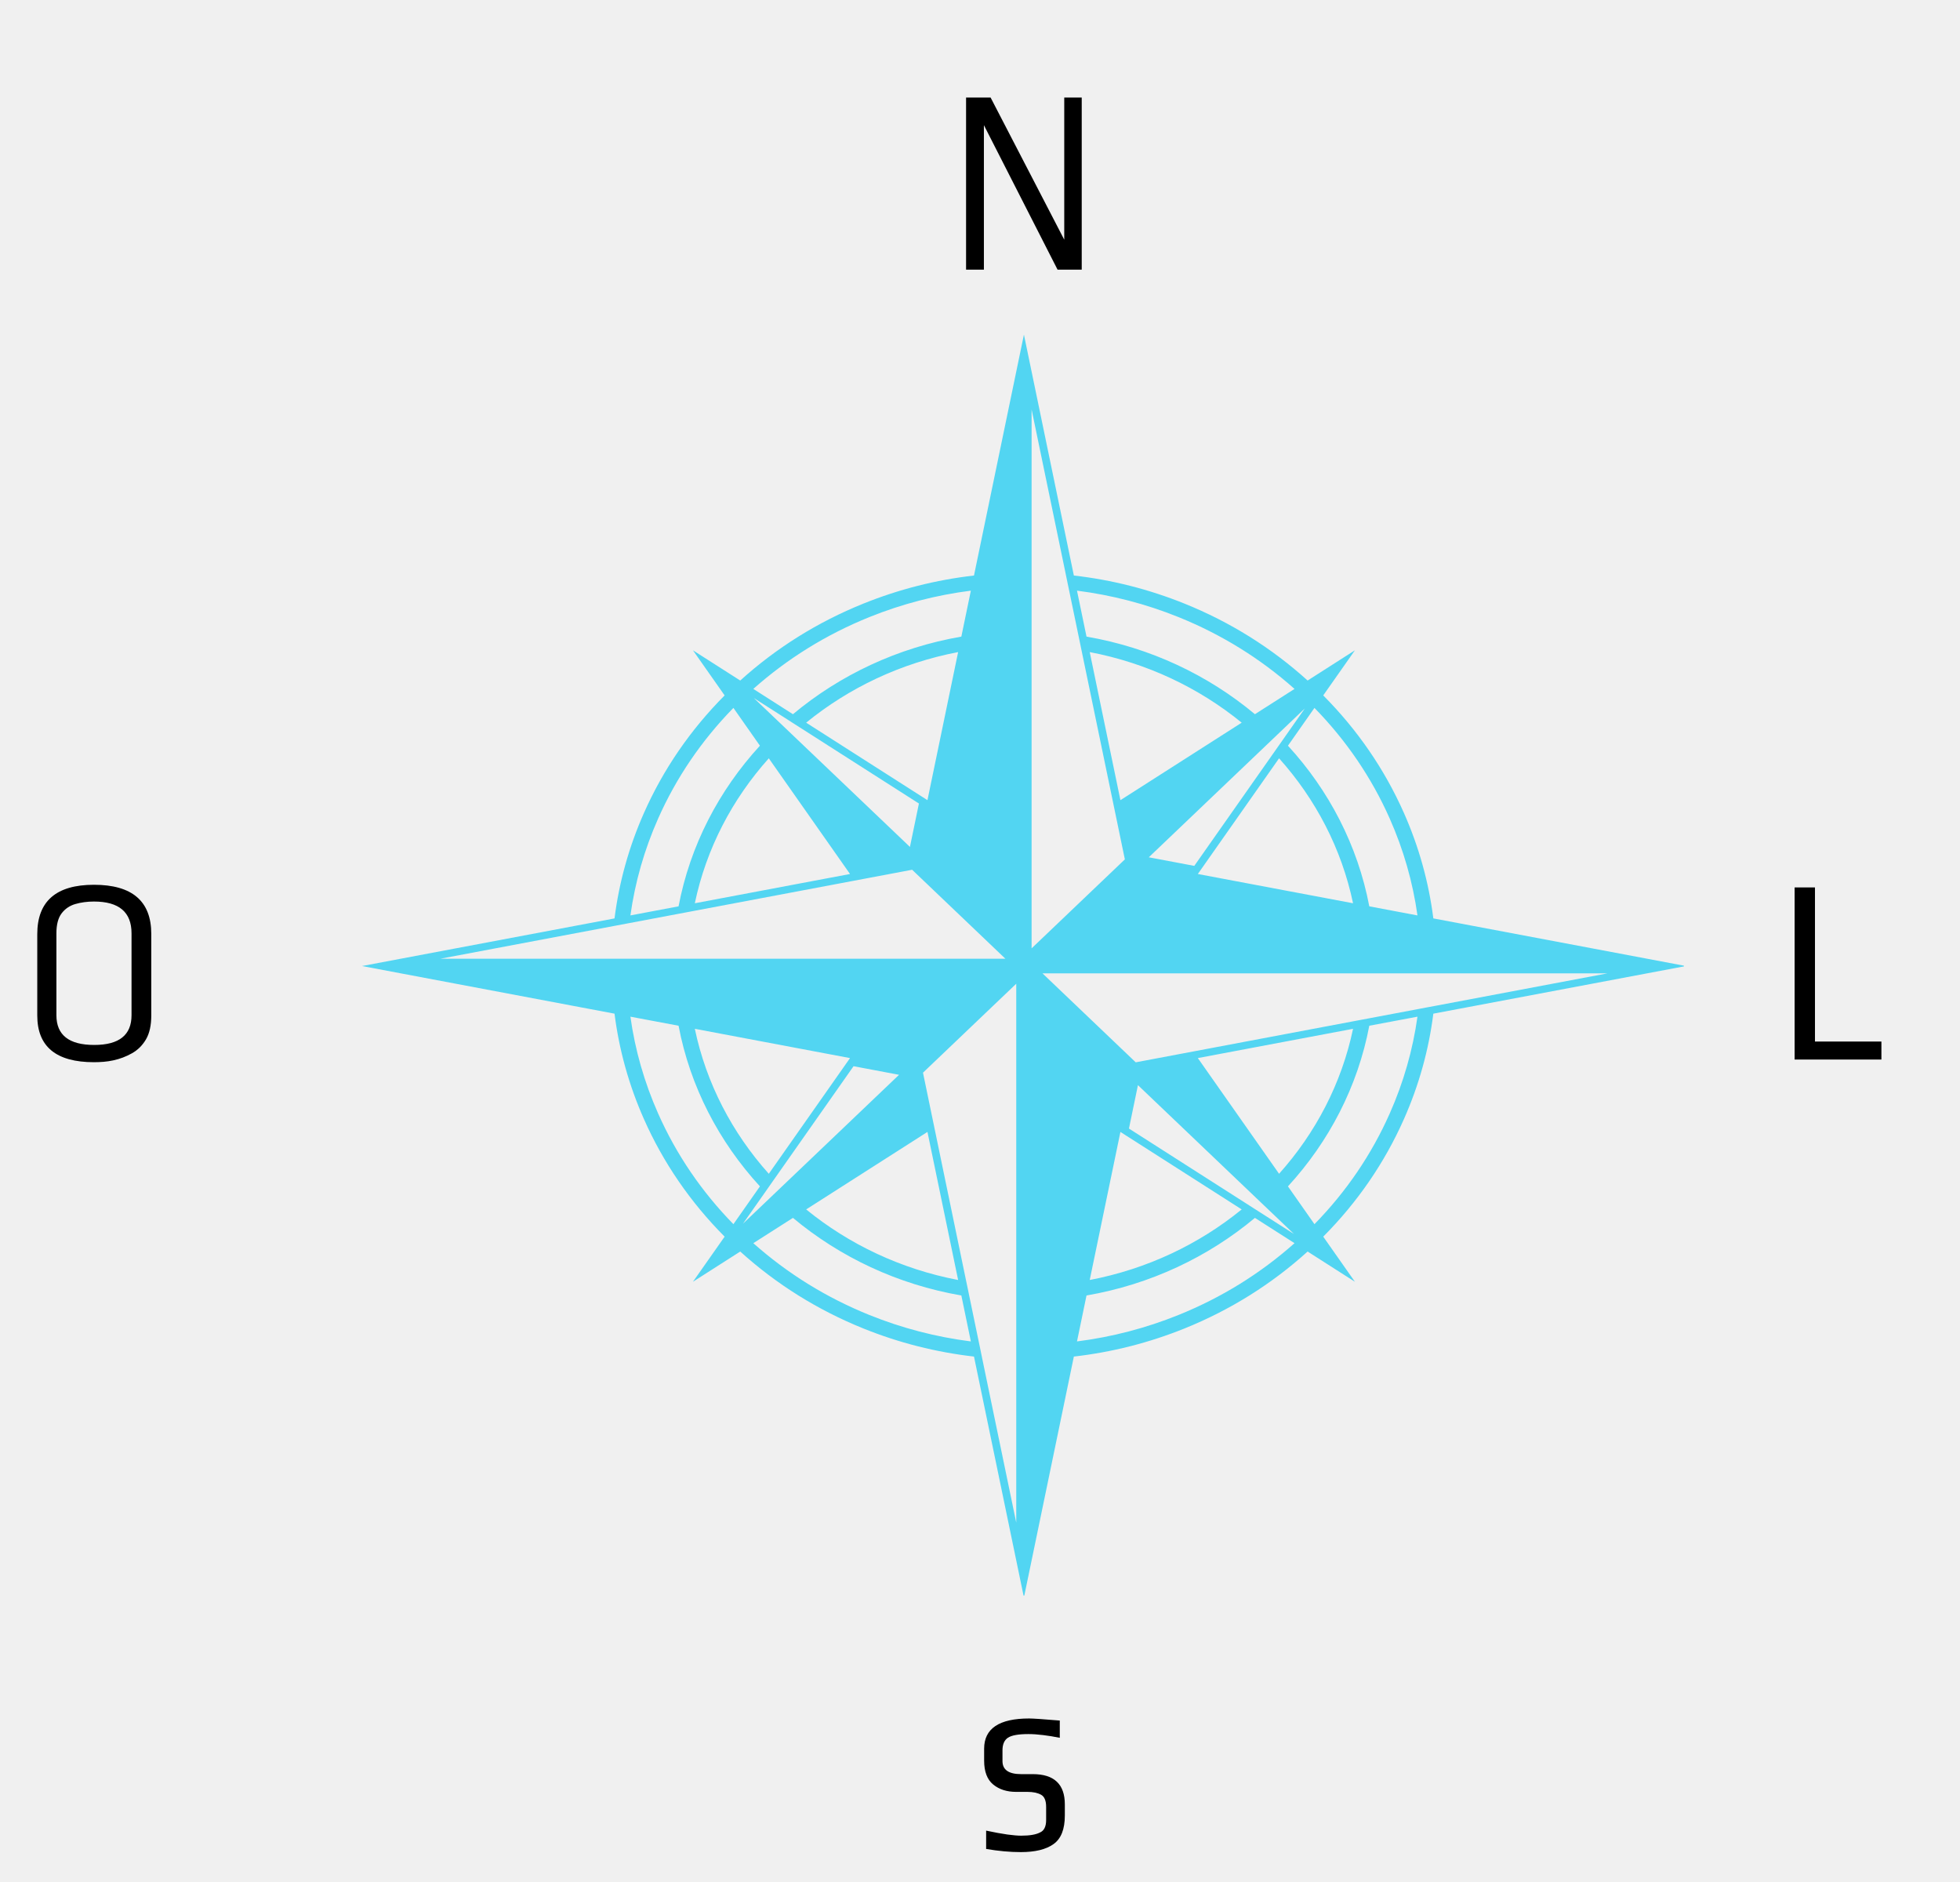
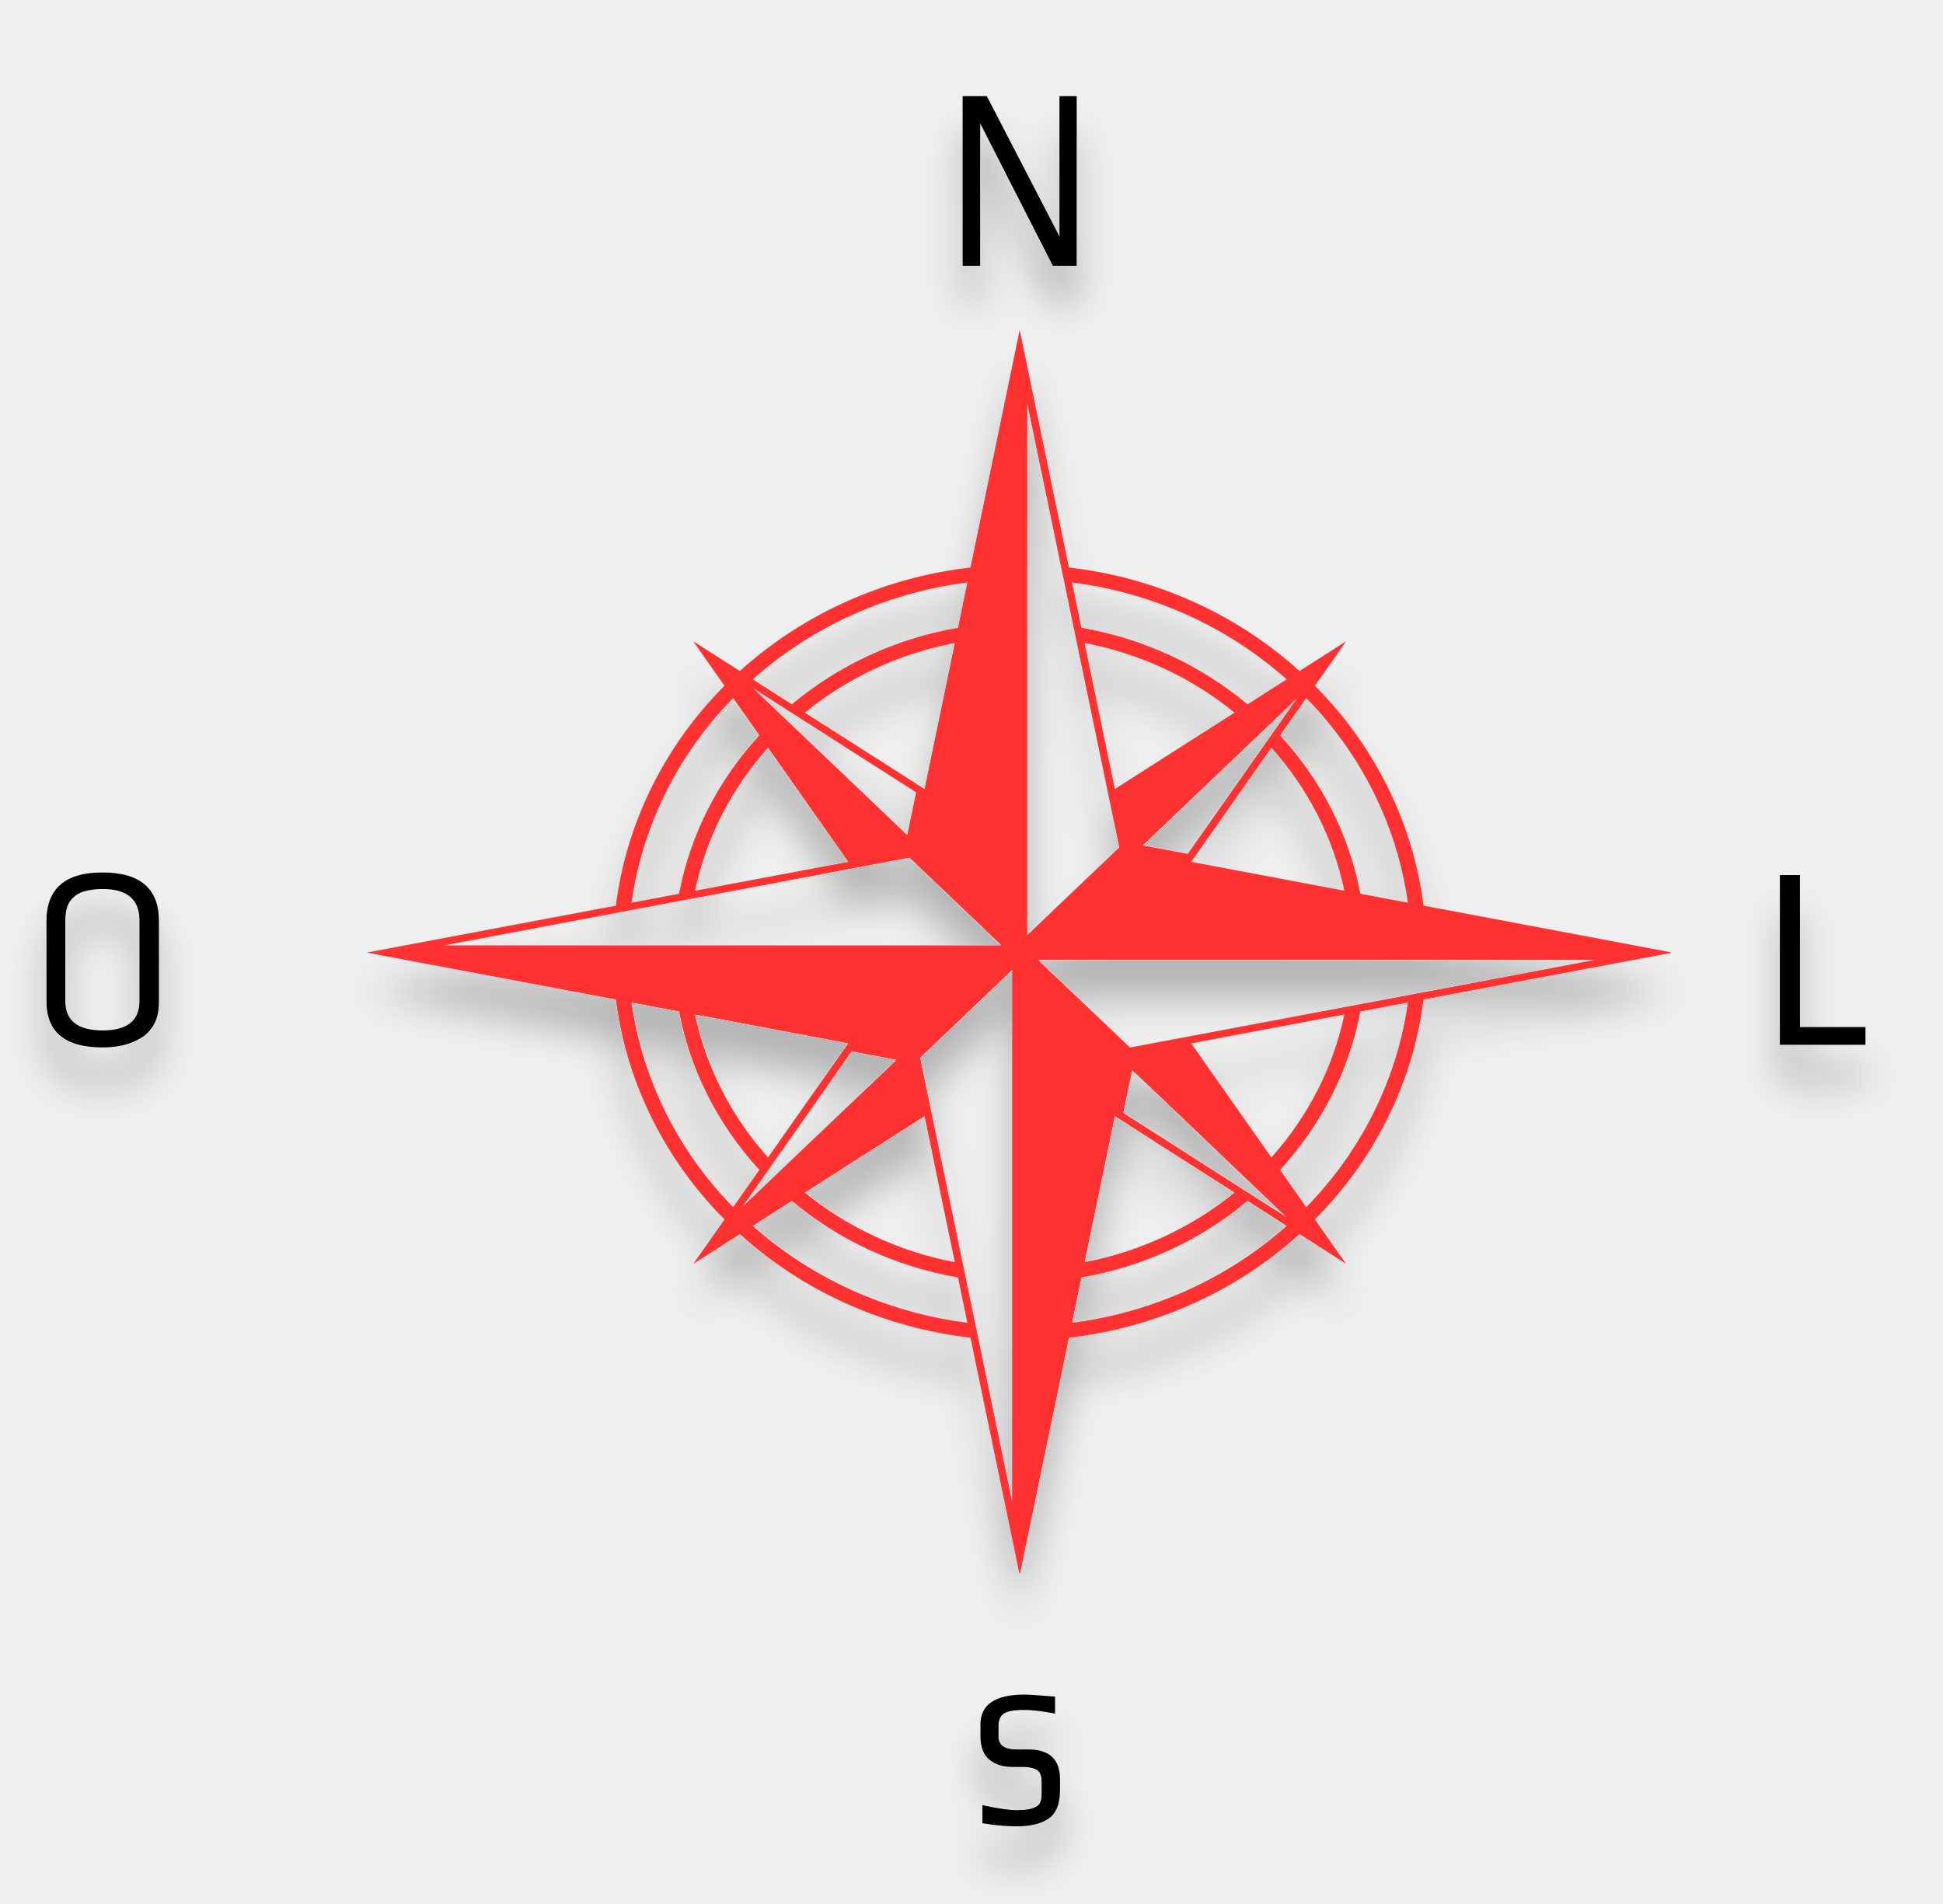
- <svg xmlns="http://www.w3.org/2000/svg" width="199" height="191" viewBox="0 0 199 191" fill="none">
-   <mask id="mask0_153_97" style="mask-type:luminance" maskUnits="userSpaceOnUse" x="36" y="33" width="135" height="129">
-     <path d="M36.752 33.965H170.969V161.968H36.752V33.965Z" fill="white" />
-   </mask>
-   <g mask="url(#mask0_153_97)">
-     <path d="M144.816 102.271L144.015 102.423L139.164 103.338L138.347 103.492L137.528 103.646L121.465 106.675L115.311 107.835L105.843 98.804H163.204L145.618 102.122L144.816 102.271ZM103.181 154.562L99.702 137.79L99.546 137.026L99.387 136.262L98.427 131.635L98.268 130.856L98.104 130.078L94.928 114.756L93.712 108.887L103.181 99.857V154.562ZM79.332 120.498L75.437 124.213L77.695 121.001L78.141 120.363L78.587 119.728L86.662 108.23L91.282 109.102L79.332 120.498ZM81.851 122.767L94.165 114.901L97.279 129.93C91.47 128.823 86.19 126.305 81.851 122.767ZM70.546 104.433L86.303 107.405L78.057 119.149C74.347 115.008 71.705 109.973 70.546 104.433ZM68.895 104.121C70.067 110.295 72.991 115.894 77.156 120.428L74.464 124.264C71.232 120.961 68.663 117.187 66.818 113.025C65.419 109.868 64.476 106.578 64.006 103.202L68.895 104.121ZM88.269 133.483C83.906 131.724 79.951 129.273 76.485 126.194L80.509 123.626C85.263 127.598 91.134 130.387 97.606 131.503L98.572 136.167C95.03 135.717 91.58 134.82 88.269 133.483ZM62.099 97.318H44.718L62.304 94.001L63.103 93.851L63.904 93.7L68.758 92.784L69.573 92.632L70.391 92.477L86.455 89.448L92.609 88.288L102.077 97.318H62.099ZM81.851 73.358C86.19 69.819 91.47 67.299 97.279 66.194L94.165 81.224L81.851 73.358ZM80.436 74.574L79.335 73.524L76.538 70.859L79.909 73.01L80.575 73.438L81.244 73.865L93.299 81.565L92.386 85.97L80.436 74.574ZM78.057 76.976L86.303 88.719L70.546 91.689C71.705 86.149 74.347 81.114 78.057 76.976ZM77.156 75.696C72.991 80.23 70.067 85.829 68.895 92.001L64.006 92.923C64.476 89.545 65.419 86.254 66.818 83.097C68.663 78.936 71.232 75.163 74.464 71.859L77.156 75.696ZM98.572 59.957L97.606 64.622C91.134 65.737 85.263 68.527 80.507 72.499L76.485 69.931C79.951 66.849 83.906 64.399 88.269 62.639C91.58 61.304 95.03 60.408 98.572 59.957ZM126.071 122.767C121.73 126.305 116.45 128.823 110.641 129.93L113.757 114.901L126.071 122.767ZM127.484 121.548L128.035 122.075L128.587 122.599L131.382 125.264L128.011 123.112L127.345 122.687L126.678 122.26L114.623 114.558L115.536 110.152L127.484 121.548ZM129.865 119.149L121.617 107.405L137.376 104.433C136.215 109.973 133.575 115.008 129.865 119.149ZM130.766 120.428C134.931 115.894 137.855 110.295 139.025 104.121L143.916 103.202C143.444 106.578 142.503 109.868 141.102 113.025C139.257 117.187 136.69 120.961 133.458 124.264L130.766 120.428ZM109.348 136.167L110.314 131.503C116.788 130.387 122.657 127.598 127.413 123.626L131.434 126.194C127.971 129.273 124.014 131.724 119.651 133.483C116.34 134.82 112.89 135.717 109.348 136.167ZM104.739 41.562L108.217 58.334L108.374 59.096L108.533 59.861L109.493 64.489L109.654 65.266L109.815 66.047L112.992 81.369L114.208 87.235L104.739 96.266V41.562ZM129.865 76.976C133.575 81.114 136.215 86.149 137.376 91.689L121.617 88.719L129.865 76.976ZM128.587 75.627L129.689 74.576L132.483 71.909L130.227 75.124L129.781 75.759L129.333 76.397L121.257 87.894L116.638 87.023L128.587 75.627ZM126.071 73.358L113.757 81.224L110.641 66.194C116.45 67.299 121.73 69.819 126.071 73.358ZM119.651 62.639C124.014 64.399 127.971 66.849 131.434 69.931L127.413 72.499C122.657 68.527 116.788 65.737 110.314 64.622L109.348 59.957C112.89 60.408 116.34 61.304 119.651 62.639ZM139.025 92.001C137.855 85.829 134.931 80.23 130.766 75.696L133.458 71.859C136.688 75.163 139.257 78.936 141.102 83.097C142.503 86.254 143.444 89.545 143.916 92.923L139.025 92.001ZM145.527 93.226C145.061 89.543 144.064 85.956 142.539 82.518C140.574 78.089 137.822 74.082 134.348 70.591L137.564 66.013L132.763 69.08C129.104 65.769 124.904 63.142 120.26 61.271C116.653 59.816 112.894 58.863 109.03 58.421L103.96 33.965L98.89 58.421C95.028 58.863 91.267 59.816 87.662 61.271C83.019 63.142 78.816 65.769 75.157 69.08L70.356 66.013L73.572 70.591C70.1 74.082 67.346 78.089 65.383 82.518C63.858 85.956 62.858 89.543 62.393 93.228L36.752 98.061L62.393 102.896C62.858 106.582 63.858 110.169 65.383 113.606C67.346 118.035 70.1 122.041 73.572 125.531L70.356 130.109L75.157 127.042C78.816 130.355 83.019 132.98 87.662 134.854C91.267 136.308 95.028 137.262 98.89 137.704L103.96 162.157L109.03 137.704C112.894 137.262 116.653 136.308 120.26 134.854C124.904 132.98 129.104 130.355 132.763 127.042L137.564 130.109L134.348 125.531C137.822 122.041 140.574 118.035 142.539 113.606C144.064 110.169 145.064 106.582 145.527 102.896L171.168 98.061L145.527 93.226Z" fill="#52D5F2" />
+ <svg xmlns="http://www.w3.org/2000/svg" width="200" height="196" viewBox="0 0 200 196" fill="none">
+   <g filter="url(#filter0_d_152_24)">
+     <mask id="mask0_152_24" style="mask-type:luminance" maskUnits="userSpaceOnUse" x="37" y="33" width="135" height="129">
+       <path d="M37.752 33.965H171.969V161.968H37.752V33.965Z" fill="white" />
+     </mask>
+     <g mask="url(#mask0_152_24)">
+       <path d="M145.816 102.271L145.015 102.423L140.164 103.338L139.347 103.492L138.528 103.646L122.465 106.675L116.311 107.835L106.843 98.804H164.204L146.618 102.122L145.816 102.271ZM104.181 154.562L100.702 137.79L100.546 137.026L100.387 136.262L99.427 131.635L99.268 130.856L99.104 130.078L95.928 114.756L94.712 108.887L104.181 99.857V154.562ZM80.332 120.498L76.437 124.213L78.695 121.001L79.141 120.363L79.587 119.728L87.662 108.23L92.282 109.102L80.332 120.498ZM82.851 122.767L95.165 114.901L98.279 129.93C92.47 128.823 87.19 126.305 82.851 122.767ZM71.546 104.433L87.303 107.405L79.057 119.149C75.347 115.008 72.705 109.973 71.546 104.433ZM69.895 104.121C71.067 110.295 73.991 115.894 78.156 120.428L75.464 124.264C72.232 120.961 69.663 117.187 67.818 113.025C66.419 109.868 65.476 106.578 65.006 103.202L69.895 104.121ZM89.269 133.483C84.906 131.724 80.951 129.273 77.485 126.194L81.509 123.626C86.263 127.598 92.134 130.387 98.606 131.503L99.572 136.167C96.03 135.717 92.58 134.82 89.269 133.483ZM63.099 97.318H45.718L63.304 94.001L64.103 93.851L64.904 93.7L69.758 92.784L70.573 92.632L71.391 92.477L87.455 89.448L93.609 88.288L103.077 97.318H63.099ZM82.851 73.358C87.19 69.819 92.47 67.299 98.279 66.194L95.165 81.224L82.851 73.358ZM81.436 74.574L80.335 73.524L77.538 70.859L80.909 73.01L81.575 73.438L82.244 73.865L94.299 81.565L93.386 85.97L81.436 74.574ZM79.057 76.976L87.303 88.719L71.546 91.689C72.705 86.149 75.347 81.114 79.057 76.976ZM78.156 75.696C73.991 80.23 71.067 85.829 69.895 92.001L65.006 92.923C65.476 89.545 66.419 86.254 67.818 83.097C69.663 78.936 72.232 75.163 75.464 71.859L78.156 75.696ZM99.572 59.957L98.606 64.622C92.134 65.737 86.263 68.527 81.507 72.499L77.485 69.931C80.951 66.849 84.906 64.399 89.269 62.639C92.58 61.304 96.03 60.408 99.572 59.957ZM127.071 122.767C122.73 126.305 117.45 128.823 111.641 129.93L114.757 114.901L127.071 122.767ZM128.484 121.548L129.035 122.075L129.587 122.599L132.382 125.264L129.011 123.112L128.345 122.687L127.678 122.26L115.623 114.558L116.536 110.152L128.484 121.548ZM130.865 119.149L122.617 107.405L138.376 104.433C137.215 109.973 134.575 115.008 130.865 119.149ZM131.766 120.428C135.931 115.894 138.855 110.295 140.025 104.121L144.916 103.202C144.444 106.578 143.503 109.868 142.102 113.025C140.257 117.187 137.69 120.961 134.458 124.264L131.766 120.428ZM110.348 136.167L111.314 131.503C117.788 130.387 123.657 127.598 128.413 123.626L132.434 126.194C128.971 129.273 125.014 131.724 120.651 133.483C117.34 134.82 113.89 135.717 110.348 136.167ZM105.739 41.562L109.217 58.334L109.374 59.096L109.533 59.861L110.493 64.489L110.654 65.266L110.815 66.047L113.992 81.369L115.208 87.235L105.739 96.266V41.562ZM130.865 76.976C134.575 81.114 137.215 86.149 138.376 91.689L122.617 88.719L130.865 76.976ZM129.587 75.627L130.689 74.576L133.483 71.909L131.227 75.124L130.781 75.759L130.333 76.397L122.257 87.894L117.638 87.023L129.587 75.627ZM127.071 73.358L114.757 81.224L111.641 66.194C117.45 67.299 122.73 69.819 127.071 73.358ZM120.651 62.639C125.014 64.399 128.971 66.849 132.434 69.931L128.413 72.499C123.657 68.527 117.788 65.737 111.314 64.622L110.348 59.957C113.89 60.408 117.34 61.304 120.651 62.639ZM140.025 92.001C138.855 85.829 135.931 80.23 131.766 75.696L134.458 71.859C137.688 75.163 140.257 78.936 142.102 83.097C143.503 86.254 144.444 89.545 144.916 92.923L140.025 92.001ZM146.527 93.226C146.061 89.543 145.064 85.956 143.539 82.518C141.574 78.089 138.822 74.082 135.348 70.591L138.564 66.013L133.763 69.08C130.104 65.769 125.904 63.142 121.26 61.271C117.653 59.816 113.894 58.863 110.03 58.421L104.96 33.965L99.89 58.421C96.028 58.863 92.267 59.816 88.662 61.271C84.019 63.142 79.816 65.769 76.157 69.08L71.356 66.013L74.572 70.591C71.1 74.082 68.346 78.089 66.383 82.518C64.858 85.956 63.858 89.543 63.393 93.228L37.752 98.061L63.393 102.896C63.858 106.582 64.858 110.169 66.383 113.606C68.346 118.035 71.1 122.041 74.572 125.531L71.356 130.109L76.157 127.042C79.816 130.355 84.019 132.98 88.662 134.854C92.267 136.308 96.028 137.262 99.89 137.704L104.96 162.157L110.03 137.704C113.894 137.262 117.653 136.308 121.26 134.854C125.904 132.98 130.104 130.355 133.763 127.042L138.564 130.109L135.348 125.531C138.822 122.041 141.574 118.035 143.539 113.606C145.064 110.169 146.064 106.582 146.527 102.896L172.168 98.061L146.527 93.226Z" fill="#FF3131" />
+     </g>
+     <path d="M110.828 27.371H108.374L100.896 12.704V27.371H99.086V9.9H101.576L109.054 24.331V9.9H110.828V27.371Z" fill="black" />
+     <path d="M104.169 181.892C103.227 181.892 102.45 181.644 101.838 181.143C101.225 180.638 100.92 179.83 100.92 178.718V177.506C100.92 175.464 102.443 174.441 105.493 174.441C105.663 174.441 106.008 174.458 106.526 174.491C107.043 174.525 107.736 174.58 108.601 174.651V176.403C108.001 176.281 107.431 176.188 106.897 176.125C106.361 176.058 105.866 176.024 105.414 176.024C104.394 176.024 103.697 176.15 103.322 176.403C102.962 176.655 102.783 177.076 102.783 177.666V178.769C102.783 179.651 103.414 180.091 104.681 180.091H105.864C108.029 180.091 109.113 181.116 109.113 183.164V184.292C109.113 185.69 108.727 186.658 107.957 187.197C107.202 187.736 106.098 188.005 104.646 188.005C103.538 188.005 102.364 187.898 101.123 187.685V185.825C101.971 186.006 102.688 186.136 103.277 186.22C103.871 186.3 104.339 186.338 104.681 186.338C105.546 186.338 106.184 186.229 106.597 186.01C107.007 185.831 107.215 185.41 107.215 184.747V183.425C107.215 182.781 107.041 182.364 106.694 182.179C106.345 181.989 105.891 181.892 105.326 181.892H104.169Z" fill="black" />
+     <path d="M192.02 107.553H183.209V90.082H185.275V105.726H192.02V107.553Z" fill="black" />
+     <path d="M16.359 94.797V103.083C16.359 104.089 16.178 104.897 15.82 105.508C15.46 106.12 14.983 106.592 14.39 106.922C13.8 107.255 13.167 107.493 12.492 107.638C12.185 107.705 11.867 107.751 11.538 107.781C11.214 107.808 10.88 107.823 10.54 107.823C6.702 107.823 4.784 106.244 4.784 103.083V94.823C4.784 91.484 6.702 89.813 10.54 89.813C14.418 89.813 16.359 91.476 16.359 94.797ZM10.54 91.514C9.863 91.514 9.234 91.598 8.651 91.766C8.069 91.935 7.601 92.255 7.247 92.726C6.899 93.194 6.727 93.863 6.727 94.739V103.057C6.727 105.068 8.007 106.072 10.567 106.072C13.092 106.072 14.354 105.068 14.354 103.057V94.739C14.354 92.589 13.083 91.514 10.54 91.514Z" fill="black" />
  </g>
-   <path d="M109.828 27.371H107.374L99.896 12.704V27.371H98.086V9.9H100.576L108.054 24.331V9.9H109.828V27.371Z" fill="black" />
-   <path d="M103.169 181.892C102.227 181.892 101.45 181.644 100.838 181.143C100.225 180.638 99.92 179.83 99.92 178.718V177.506C99.92 175.464 101.443 174.441 104.493 174.441C104.663 174.441 105.008 174.458 105.526 174.491C106.043 174.525 106.736 174.58 107.601 174.651V176.403C107.001 176.281 106.431 176.188 105.897 176.125C105.361 176.058 104.866 176.024 104.414 176.024C103.394 176.024 102.697 176.15 102.322 176.403C101.962 176.655 101.783 177.076 101.783 177.666V178.769C101.783 179.651 102.414 180.091 103.681 180.091H104.864C107.029 180.091 108.113 181.116 108.113 183.164V184.292C108.113 185.69 107.727 186.658 106.957 187.197C106.202 187.736 105.098 188.005 103.646 188.005C102.538 188.005 101.364 187.898 100.123 187.685V185.825C100.971 186.006 101.688 186.136 102.277 186.22C102.871 186.3 103.339 186.338 103.681 186.338C104.546 186.338 105.184 186.229 105.597 186.01C106.007 185.831 106.215 185.41 106.215 184.747V183.425C106.215 182.781 106.041 182.364 105.694 182.179C105.345 181.989 104.891 181.892 104.326 181.892H103.169Z" fill="black" />
-   <path d="M191.02 107.553H182.209V90.082H184.275V105.726H191.02V107.553Z" fill="black" />
-   <path d="M15.359 94.797V103.083C15.359 104.089 15.178 104.897 14.82 105.508C14.46 106.12 13.983 106.592 13.39 106.922C12.8 107.255 12.167 107.493 11.492 107.638C11.185 107.705 10.867 107.751 10.538 107.781C10.214 107.808 9.88 107.823 9.541 107.823C5.702 107.823 3.784 106.244 3.784 103.083V94.823C3.784 91.484 5.702 89.813 9.541 89.813C13.418 89.813 15.359 91.476 15.359 94.797ZM9.541 91.514C8.863 91.514 8.234 91.598 7.651 91.766C7.069 91.935 6.601 92.255 6.247 92.726C5.899 93.194 5.727 93.863 5.727 94.739V103.057C5.727 105.068 7.007 106.072 9.567 106.072C12.092 106.072 13.354 105.068 13.354 103.057V94.739C13.354 92.589 12.083 91.514 9.541 91.514Z" fill="black" />
+   <defs>
+     <filter id="filter0_d_152_24" x="-3" y="0" width="207" height="199" filterUnits="userSpaceOnUse" color-interpolation-filters="sRGB">
+       <feFlood flood-opacity="0" result="BackgroundImageFix" />
+       <feColorMatrix in="SourceAlpha" type="matrix" values="0 0 0 0 0 0 0 0 0 0 0 0 0 0 0 0 0 0 127 0" result="hardAlpha" />
+       <feOffset dy="4" />
+       <feGaussianBlur stdDeviation="2" />
+       <feComposite in2="hardAlpha" operator="out" />
+       <feColorMatrix type="matrix" values="0 0 0 0 0 0 0 0 0 0 0 0 0 0 0 0 0 0 0.25 0" />
+       <feBlend mode="normal" in2="BackgroundImageFix" result="effect1_dropShadow_152_24" />
+       <feBlend mode="normal" in="SourceGraphic" in2="effect1_dropShadow_152_24" result="shape" />
+     </filter>
+   </defs>
</svg>
